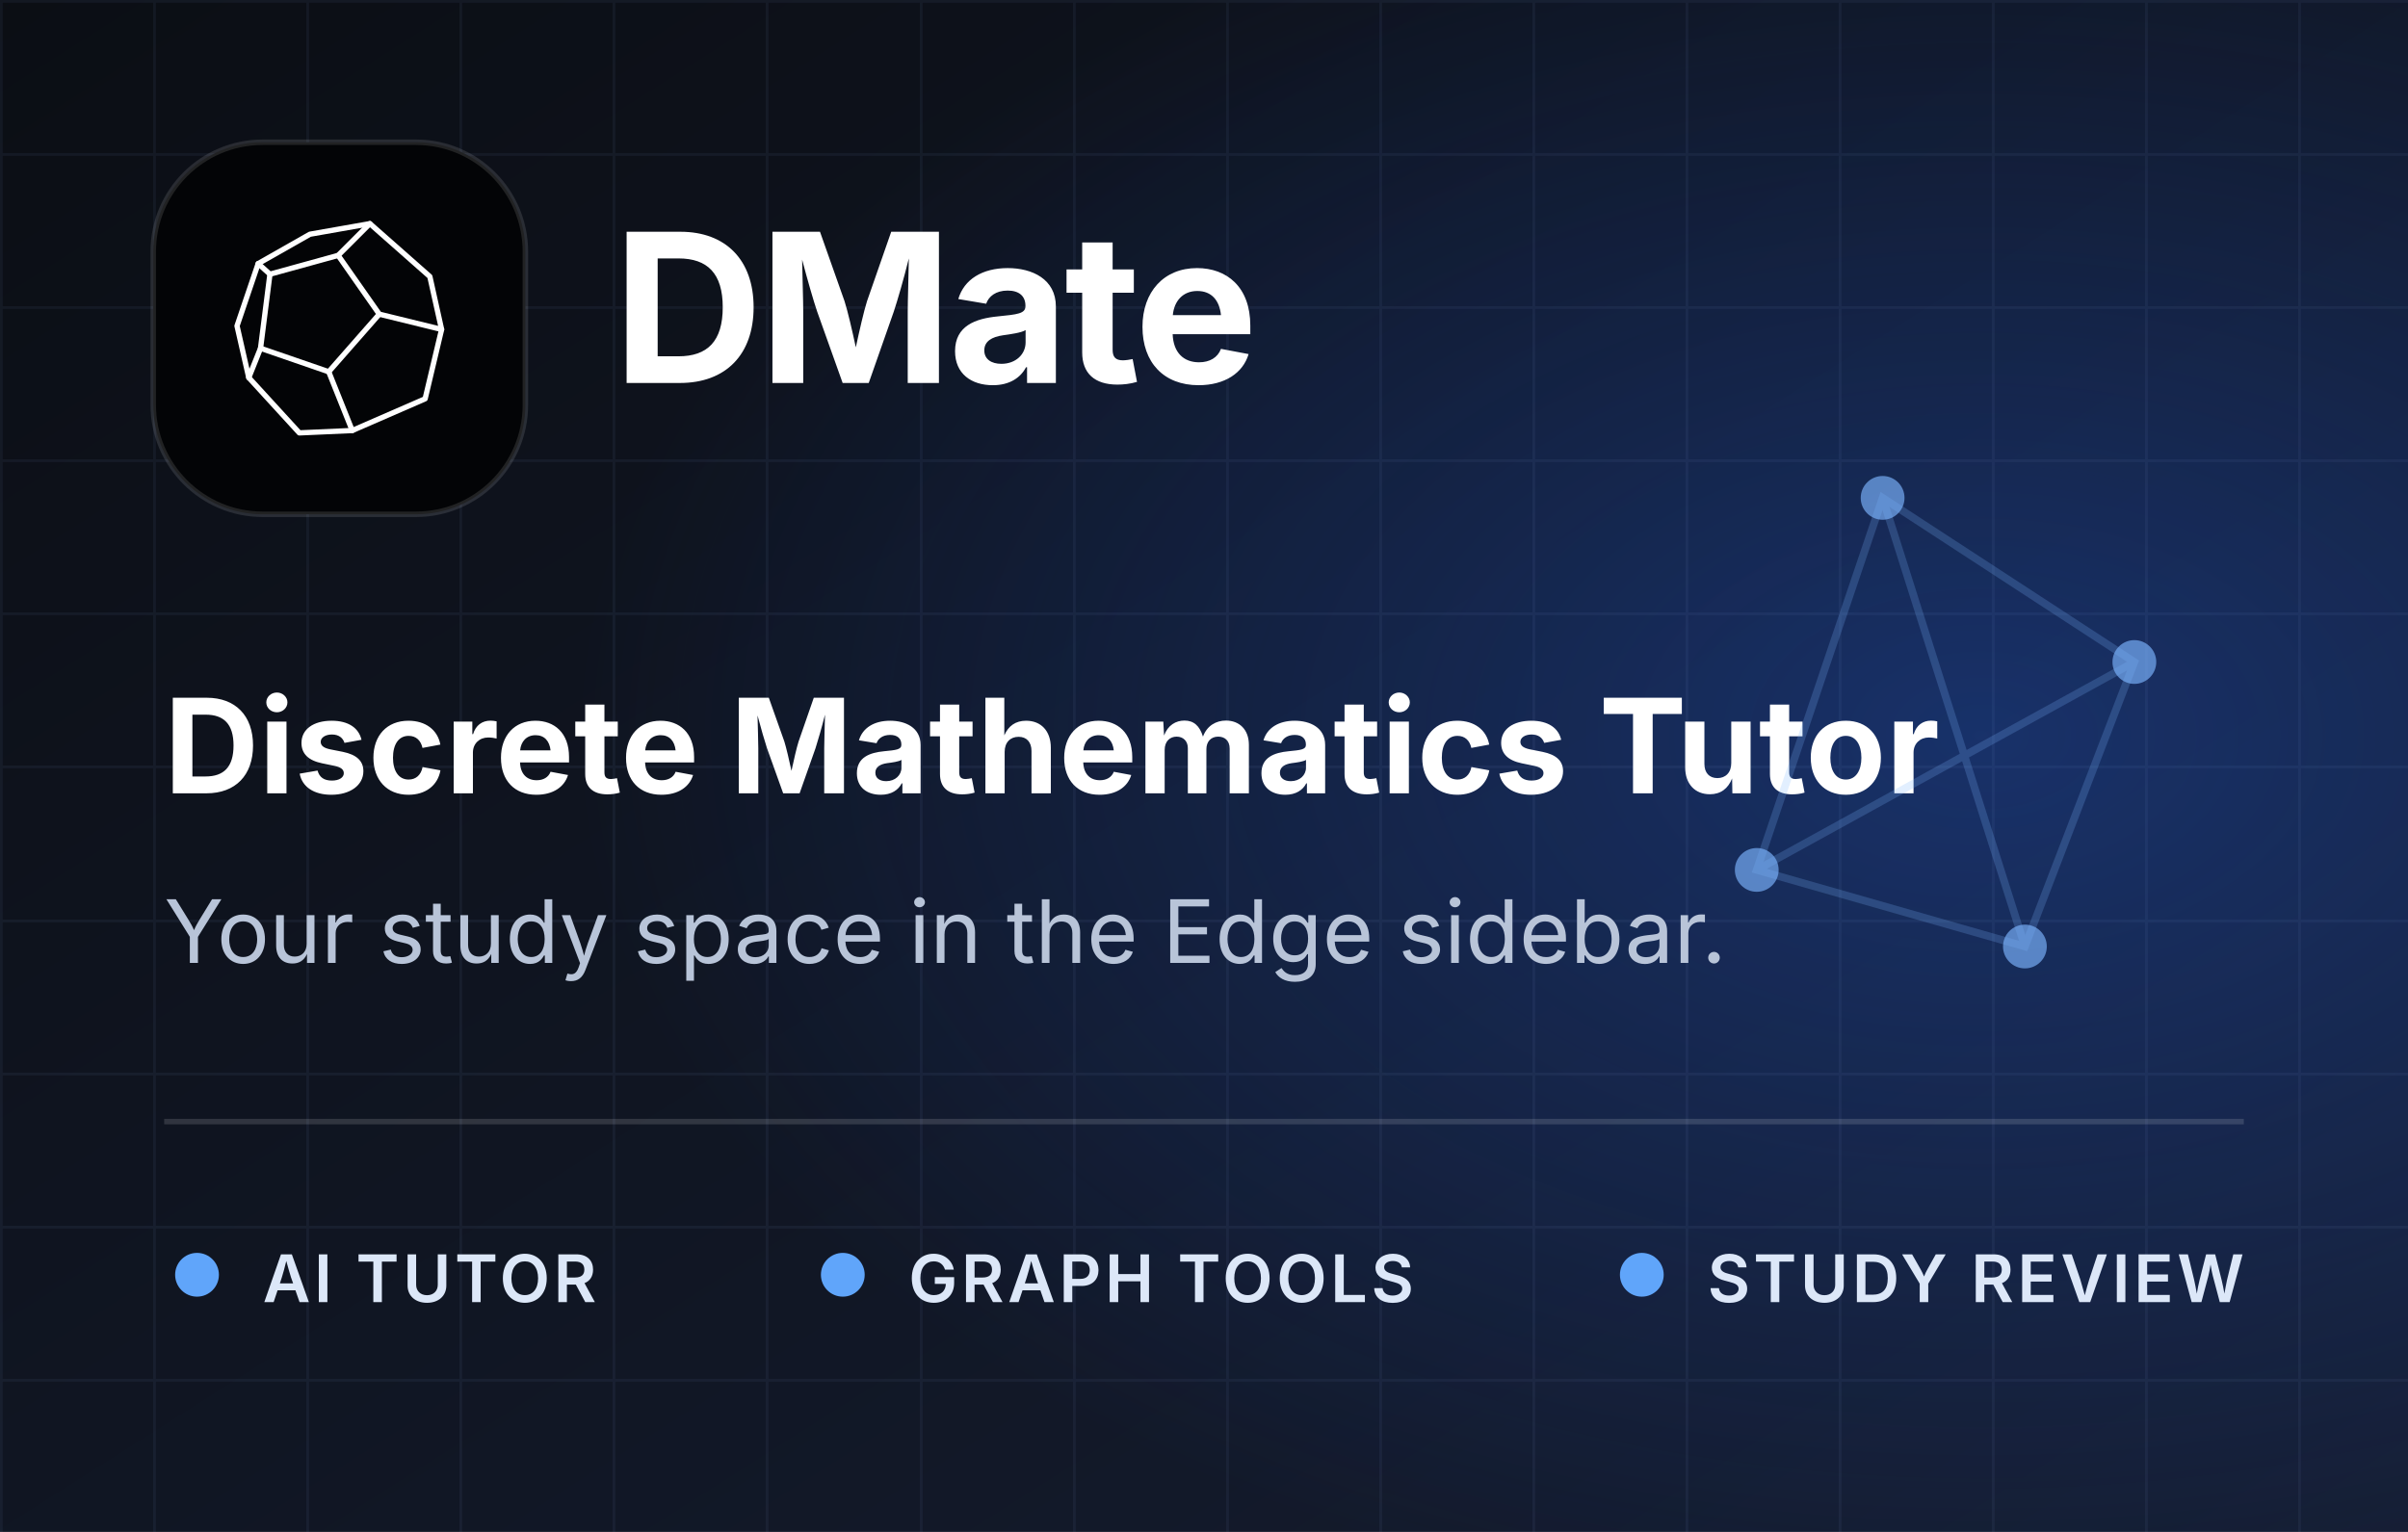
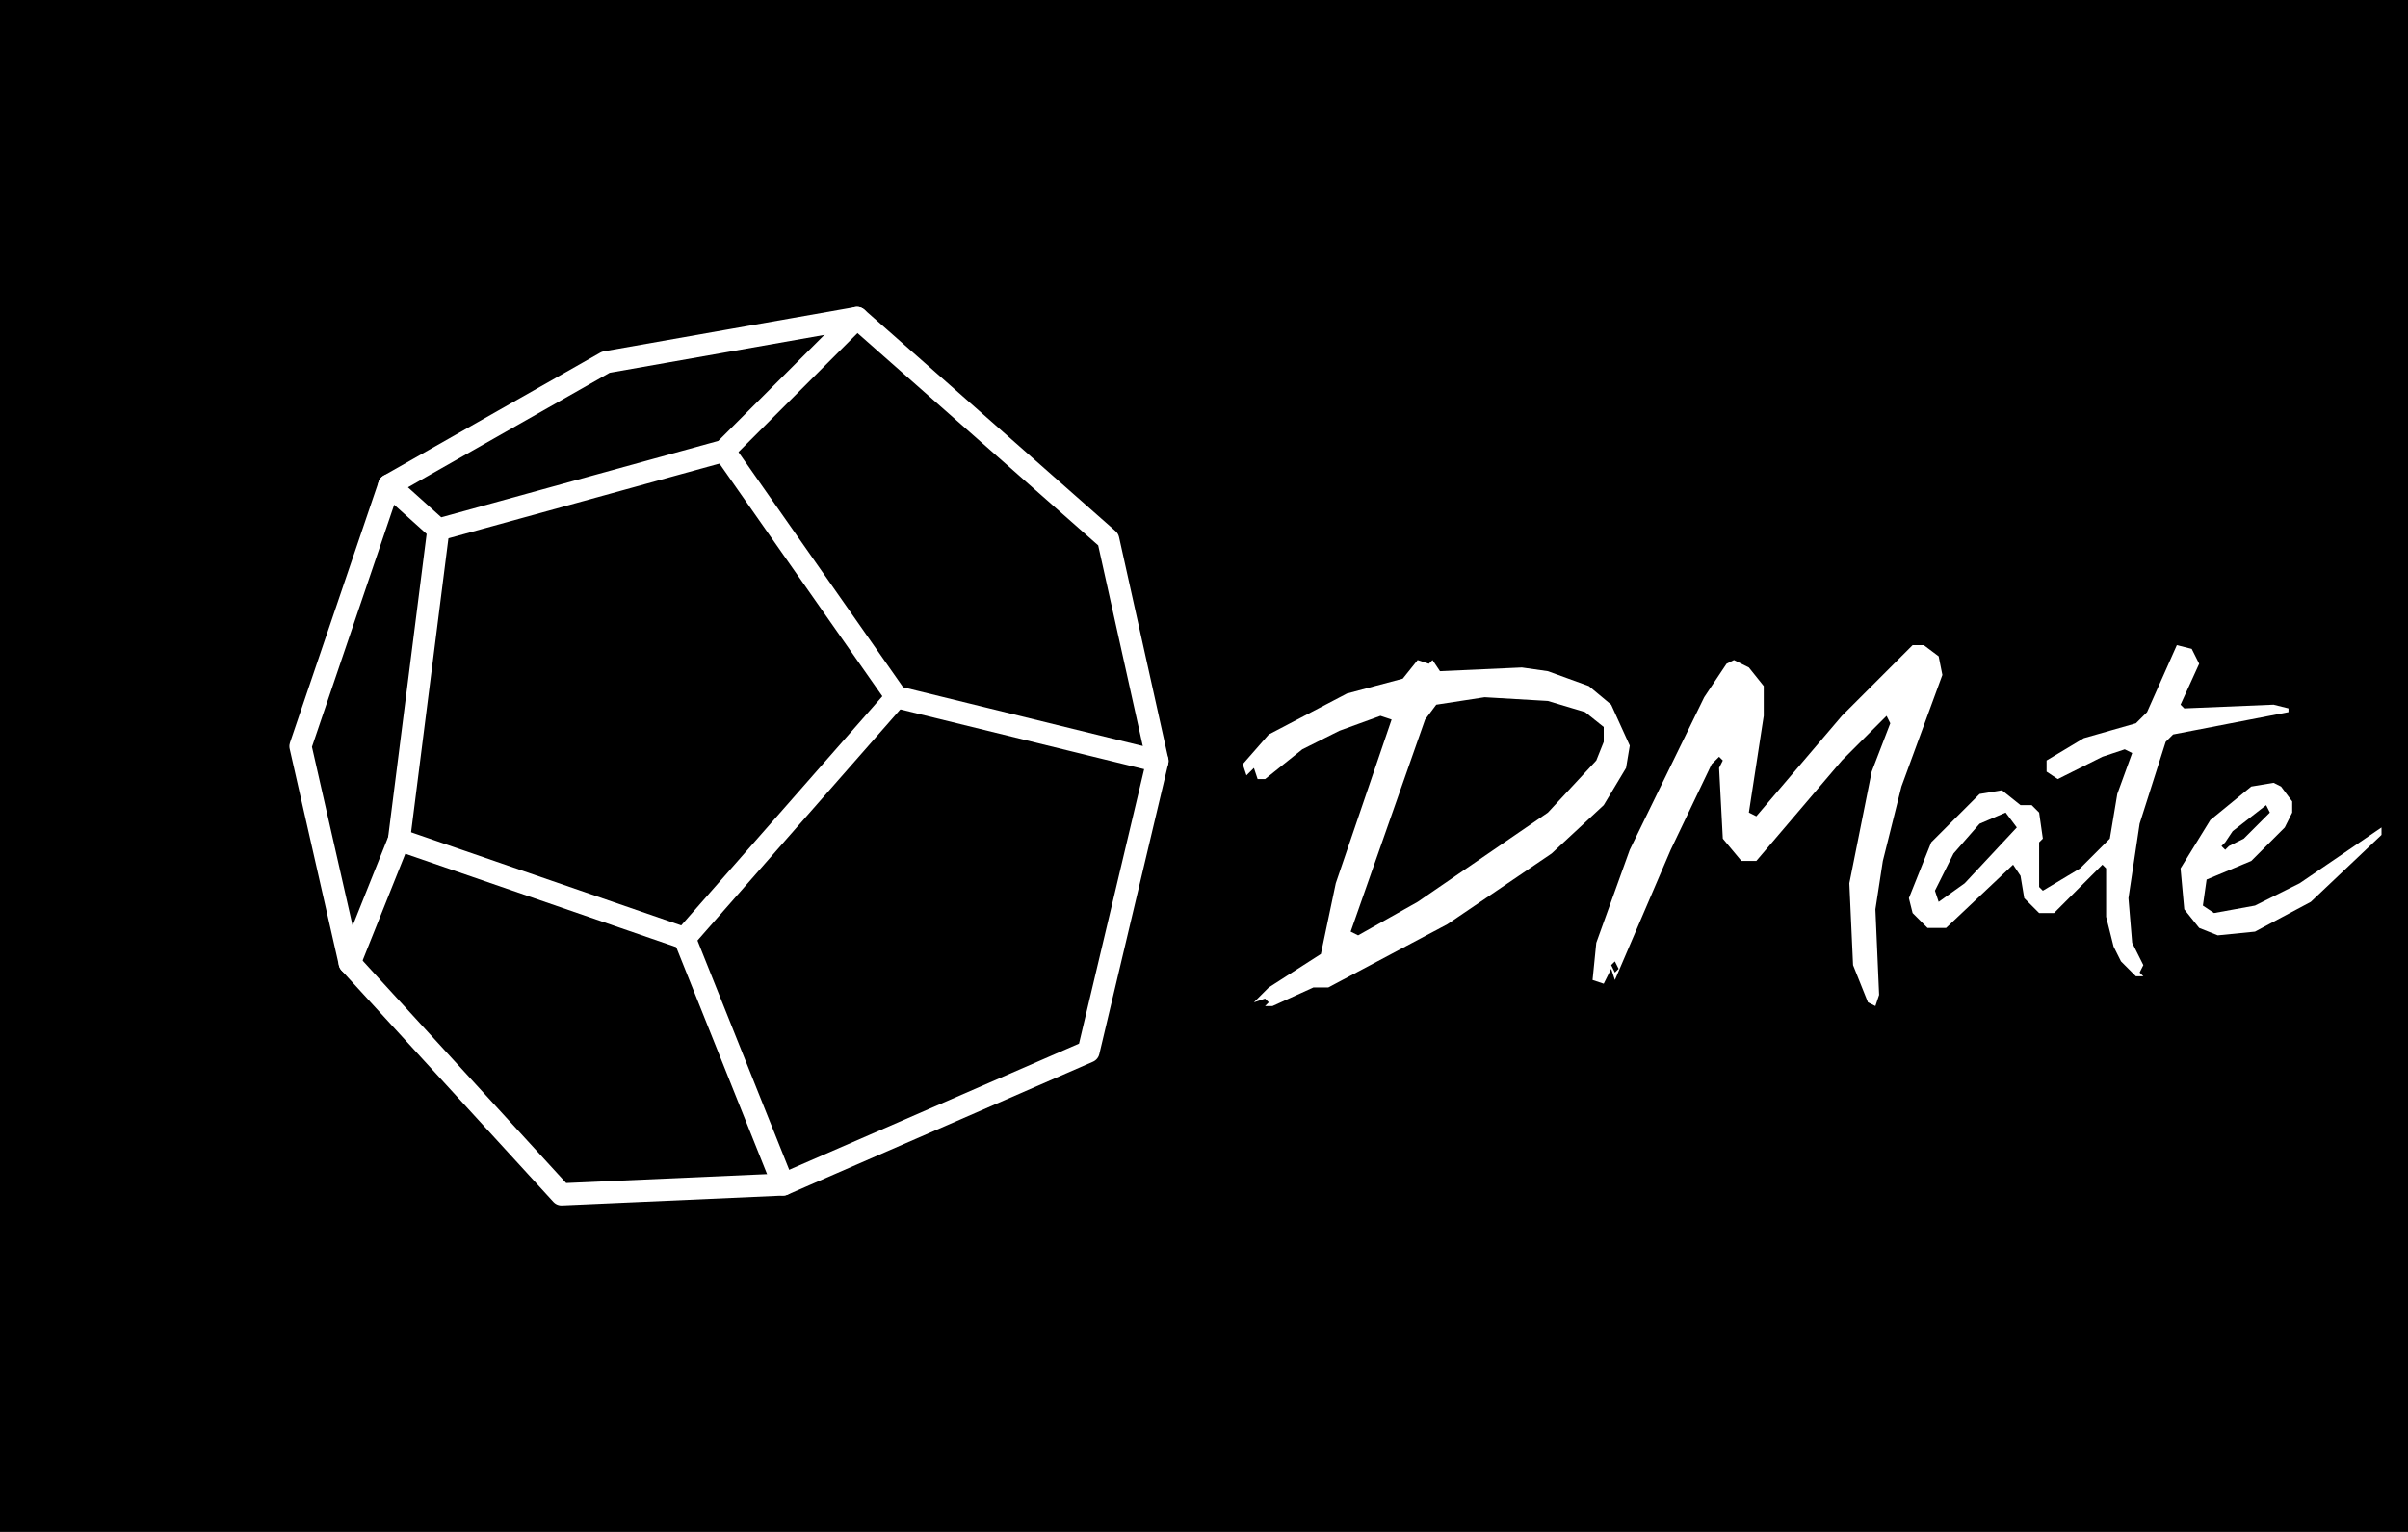
<svg xmlns="http://www.w3.org/2000/svg" width="440" height="280" viewBox="0 0 440 280">
-   <defs>
-     <linearGradient id="bg" x1="0" y1="0" x2="1" y2="1">
-       <stop offset="0" stop-color="#0B0E14" />
-       <stop offset="1" stop-color="#151D31" />
-     </linearGradient>
-     <radialGradient id="glow" cx="82%" cy="48%" r="58%">
-       <stop offset="0" stop-color="#2563EB" stop-opacity=".34" />
-       <stop offset="1" stop-color="#2563EB" stop-opacity="0" />
-     </radialGradient>
-     <pattern id="grid" width="28" height="28" patternUnits="userSpaceOnUse">
-       <path d="M28 0H0V28" fill="none" stroke="#8BA6D9" stroke-opacity=".07" />
-     </pattern>
-   </defs>
-   <rect width="440" height="280" fill="url(#bg)" />
-   <rect width="440" height="280" fill="url(#glow)" />
-   <rect width="440" height="280" fill="url(#grid)" />
-   <rect x="28" y="26" width="68" height="68" rx="20" fill="#030406" stroke="#fff" stroke-opacity=".12" />
-   <g transform="translate(34.5 32.5) scale(.2148438)" fill="none" stroke="#fff" stroke-width="4.5" stroke-linecap="round" stroke-linejoin="round">
-     <path d="M59 73 L103 48 L154 39 L205 84 L215 129 L201 188 L139 215 L94 217 L51 170 L41 126 L59 73" />
-     <path d="M59 73 L69 82 L127 66 L154 39" />
-     <path d="M69 82 L61 145 L51 170" />
-     <path d="M127 66 L162 116 L215 129" />
-     <path d="M162 116 L119 165 L61 145" />
-     <path d="M119 165 L139 215" />
+   <rect width="440" height="280" fill="black" />
+   <g transform="translate(18 23) scale(.90)">
+     <g fill="none" stroke="white" stroke-width="4.5" stroke-linecap="round" stroke-linejoin="round">
+       <path d="M59 73 L103 48 L154 39 L205 84 L215 129 L201 188 L139 215 L94 217 L51 170 L41 126 L59 73" />
+       <path d="M59 73 L69 82 L127 66 L154 39" />
+       <path d="M69 82 L61 145 L51 170" />
+       <path d="M127 66 L162 116 L215 129" />
+       <path d="M162 116 L119 165 L61 145" />
+       <path d="M119 165 L139 215" />
+     </g>
  </g>
-   <text x="112" y="70" fill="#fff" font-family="Inter,Arial,sans-serif" font-size="38" font-weight="700" letter-spacing="-.8">DMate</text>
-   <text x="30" y="145" fill="#fff" font-family="Inter,Arial,sans-serif" font-size="24" font-weight="650">Discrete Mathematics Tutor</text>
-   <text x="30" y="176" fill="#B8C4D8" font-family="Inter,Arial,sans-serif" font-size="16">Your study space in the Edge sidebar.</text>
-   <line x1="30" y1="205" x2="410" y2="205" stroke="#fff" stroke-opacity=".14" />
-   <circle cx="36" cy="233" r="4" fill="#60A5FA" />
-   <text x="48" y="238" fill="#DCE7F8" font-family="Inter,Arial,sans-serif" font-size="12" font-weight="600" letter-spacing=".65">AI TUTOR</text>
-   <circle cx="154" cy="233" r="4" fill="#60A5FA" />
-   <text x="166" y="238" fill="#DCE7F8" font-family="Inter,Arial,sans-serif" font-size="12" font-weight="600" letter-spacing=".65">GRAPH TOOLS</text>
-   <circle cx="300" cy="233" r="4" fill="#60A5FA" />
-   <text x="312" y="238" fill="#DCE7F8" font-family="Inter,Arial,sans-serif" font-size="12" font-weight="600" letter-spacing=".65">STUDY REVIEW</text>
-   <g opacity=".22" fill="none" stroke="#7DB5FF" stroke-width="1.4">
-     <path d="M344 91L390 121L370 173L321 159L344 91Z" />
-     <path d="M344 91L370 173M390 121L321 159" />
-   </g>
-   <g fill="#7DB5FF" opacity=".65">
-     <circle cx="344" cy="91" r="4" />
-     <circle cx="390" cy="121" r="4" />
-     <circle cx="370" cy="173" r="4" />
-     <circle cx="321" cy="159" r="4" />
+   <g transform="translate(206 105) scale(.68)">
+     <path d="M337 68 L315 83 L303 89 L292 91 L289 89 L290 82 L302 77 L311 68 L313 64 L313 61 L310 57 L308 56 L302 57 L291 66 L283 79 L284 90 L288 95 L293 97 L303 96 L318 88 L337 70 Z M294 73 L295 72 L296 73 L295 74 Z M306 62 L307 64 L300 71 L296 73 L295 72 L297 69 Z M130 35 L124 30 L113 26 L106 25 L84 26 L82 23 L81 24 L78 23 L74 28 L59 32 L38 43 L31 51 L32 54 L34 52 L35 55 L37 55 L47 47 L57 42 L68 38 L71 39 L56 83 L52 102 L38 111 L34 115 L37 114 L38 115 L37 116 L39 116 L50 111 L54 111 L86 94 L114 75 L128 62 L134 52 L135 46 Z M128 41 L128 45 L126 50 L113 64 L78 88 L62 97 L60 96 L80 39 L83 35 L96 33 L113 34 L123 37 Z M312 36 L308 35 L284 36 L283 35 L288 24 L286 20 L282 19 L274 37 L271 40 L257 44 L247 50 L247 53 L250 55 L262 49 L268 47 L270 48 L266 59 L264 71 L256 79 L246 85 L245 84 L245 72 L246 71 L245 64 L243 62 L240 62 L235 58 L229 59 L216 72 L210 87 L211 91 L215 95 L220 95 L238 78 L240 81 L241 87 L245 91 L249 91 L262 78 L263 79 L263 92 L265 100 L267 104 L271 108 L273 108 L272 107 L273 105 L270 99 L269 87 L272 67 L279 45 L281 43 L312 37 Z M236 64 L239 68 L225 83 L218 88 L217 85 L222 75 L229 67 Z M218 22 L214 19 L211 19 L192 38 L169 65 L167 64 L171 38 L171 30 L167 25 L163 23 L161 24 L155 33 L135 74 L126 99 L125 109 L128 110 L130 106 L131 109 L146 74 L157 51 L159 49 L160 50 L159 52 L160 71 L165 77 L169 77 L192 50 L204 38 L205 40 L200 53 L194 83 L195 105 L199 115 L201 116 L202 113 L201 90 L203 77 L208 57 L219 27 Z M130 105 L131 104 L132 106 L131 107 Z" fill="white" fill-rule="evenodd" />
  </g>
</svg>
